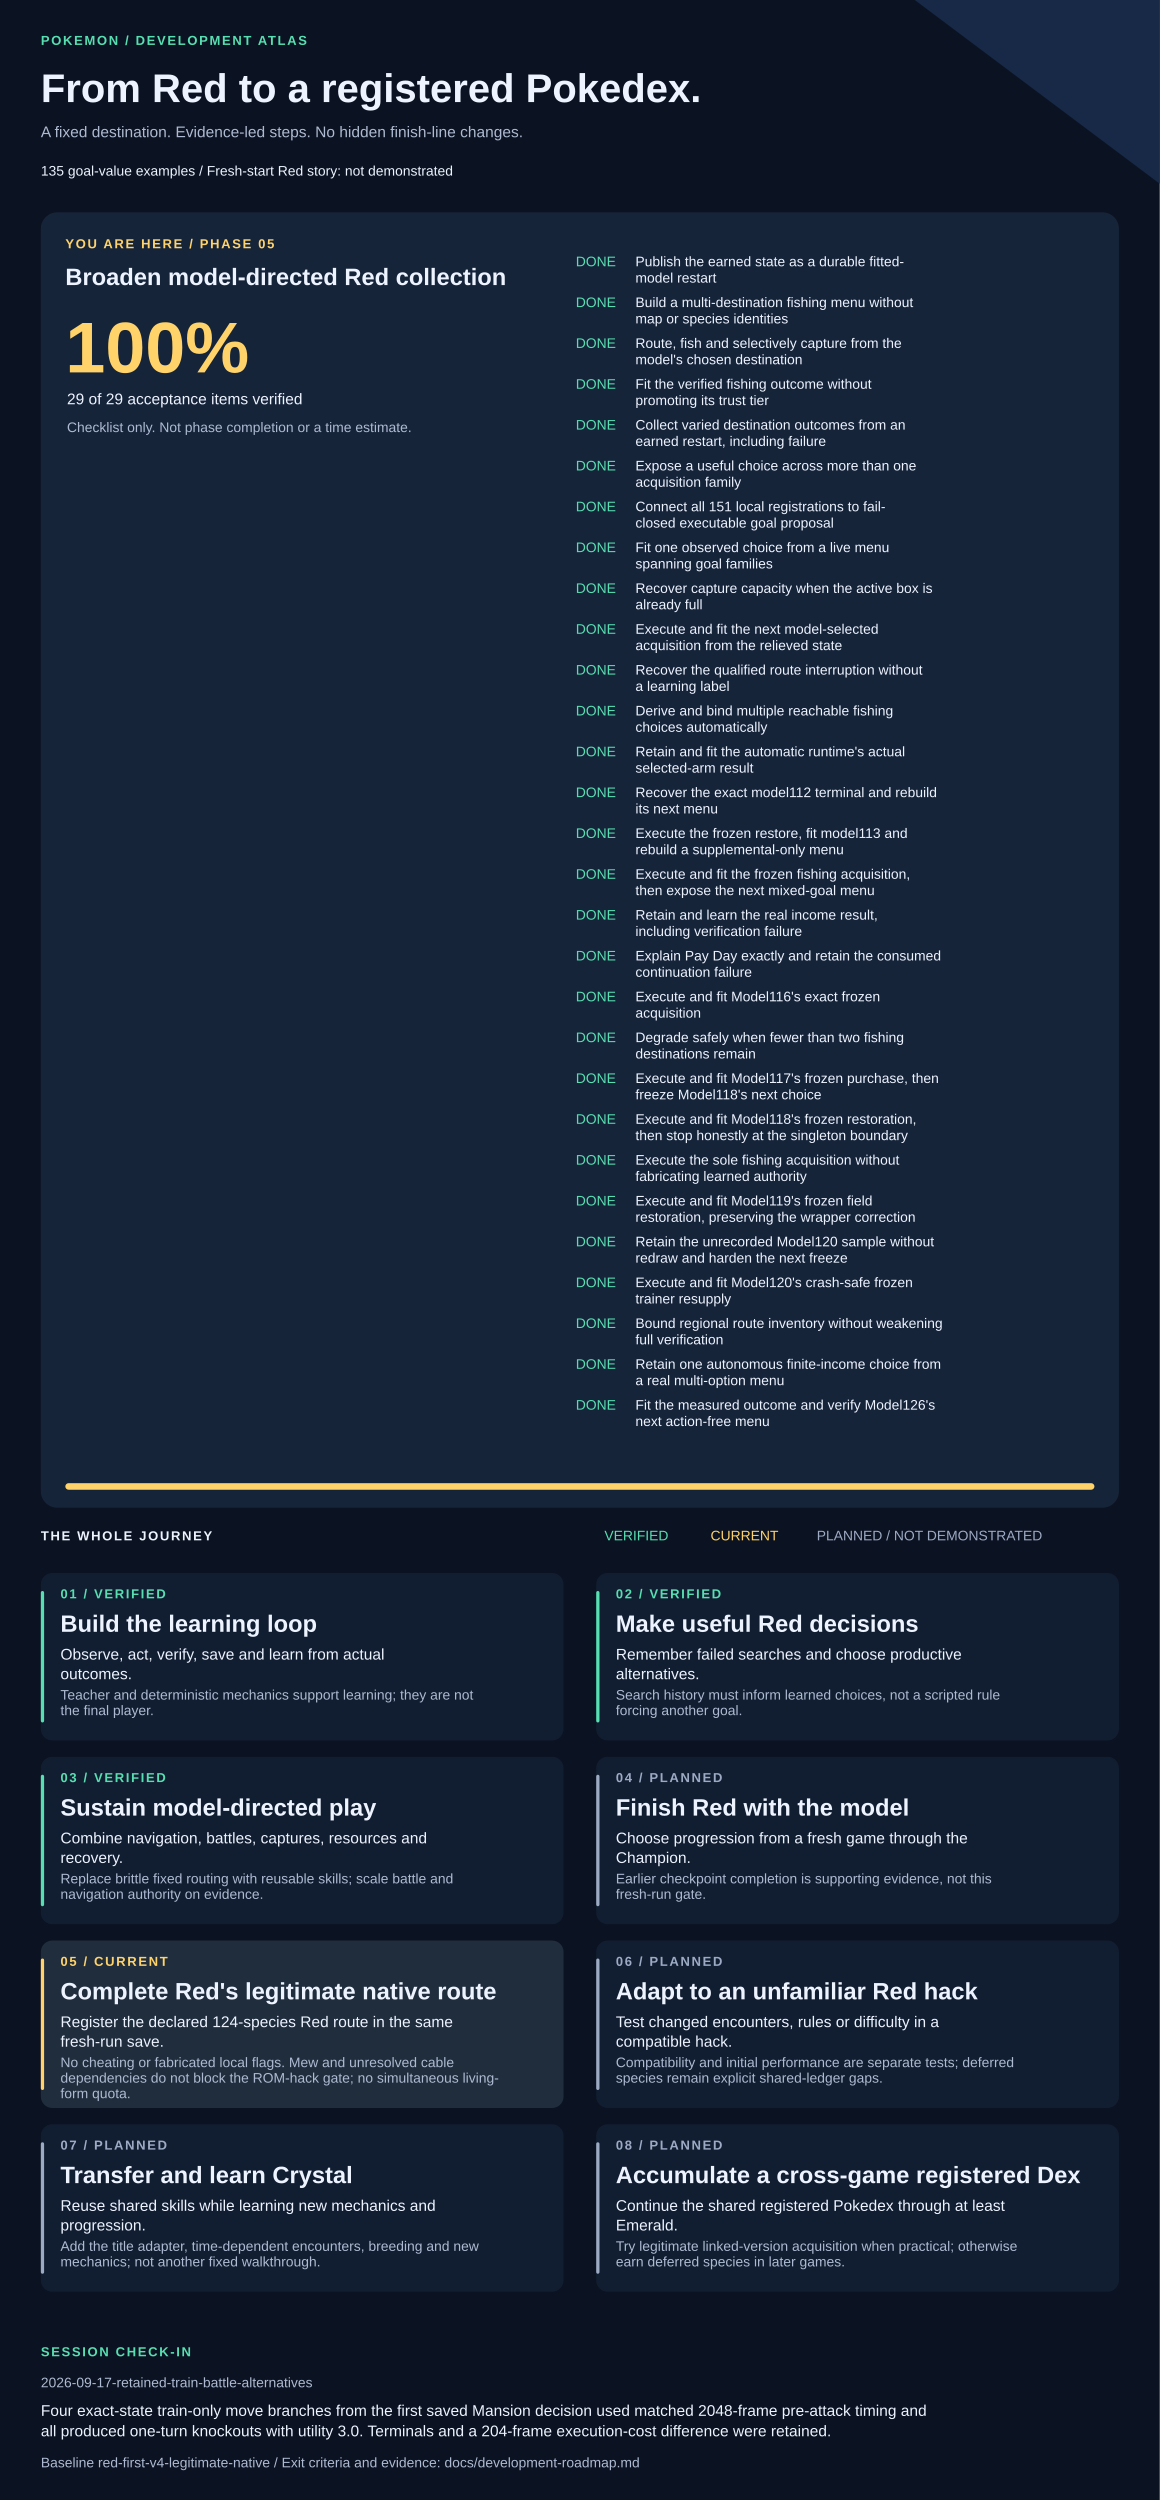
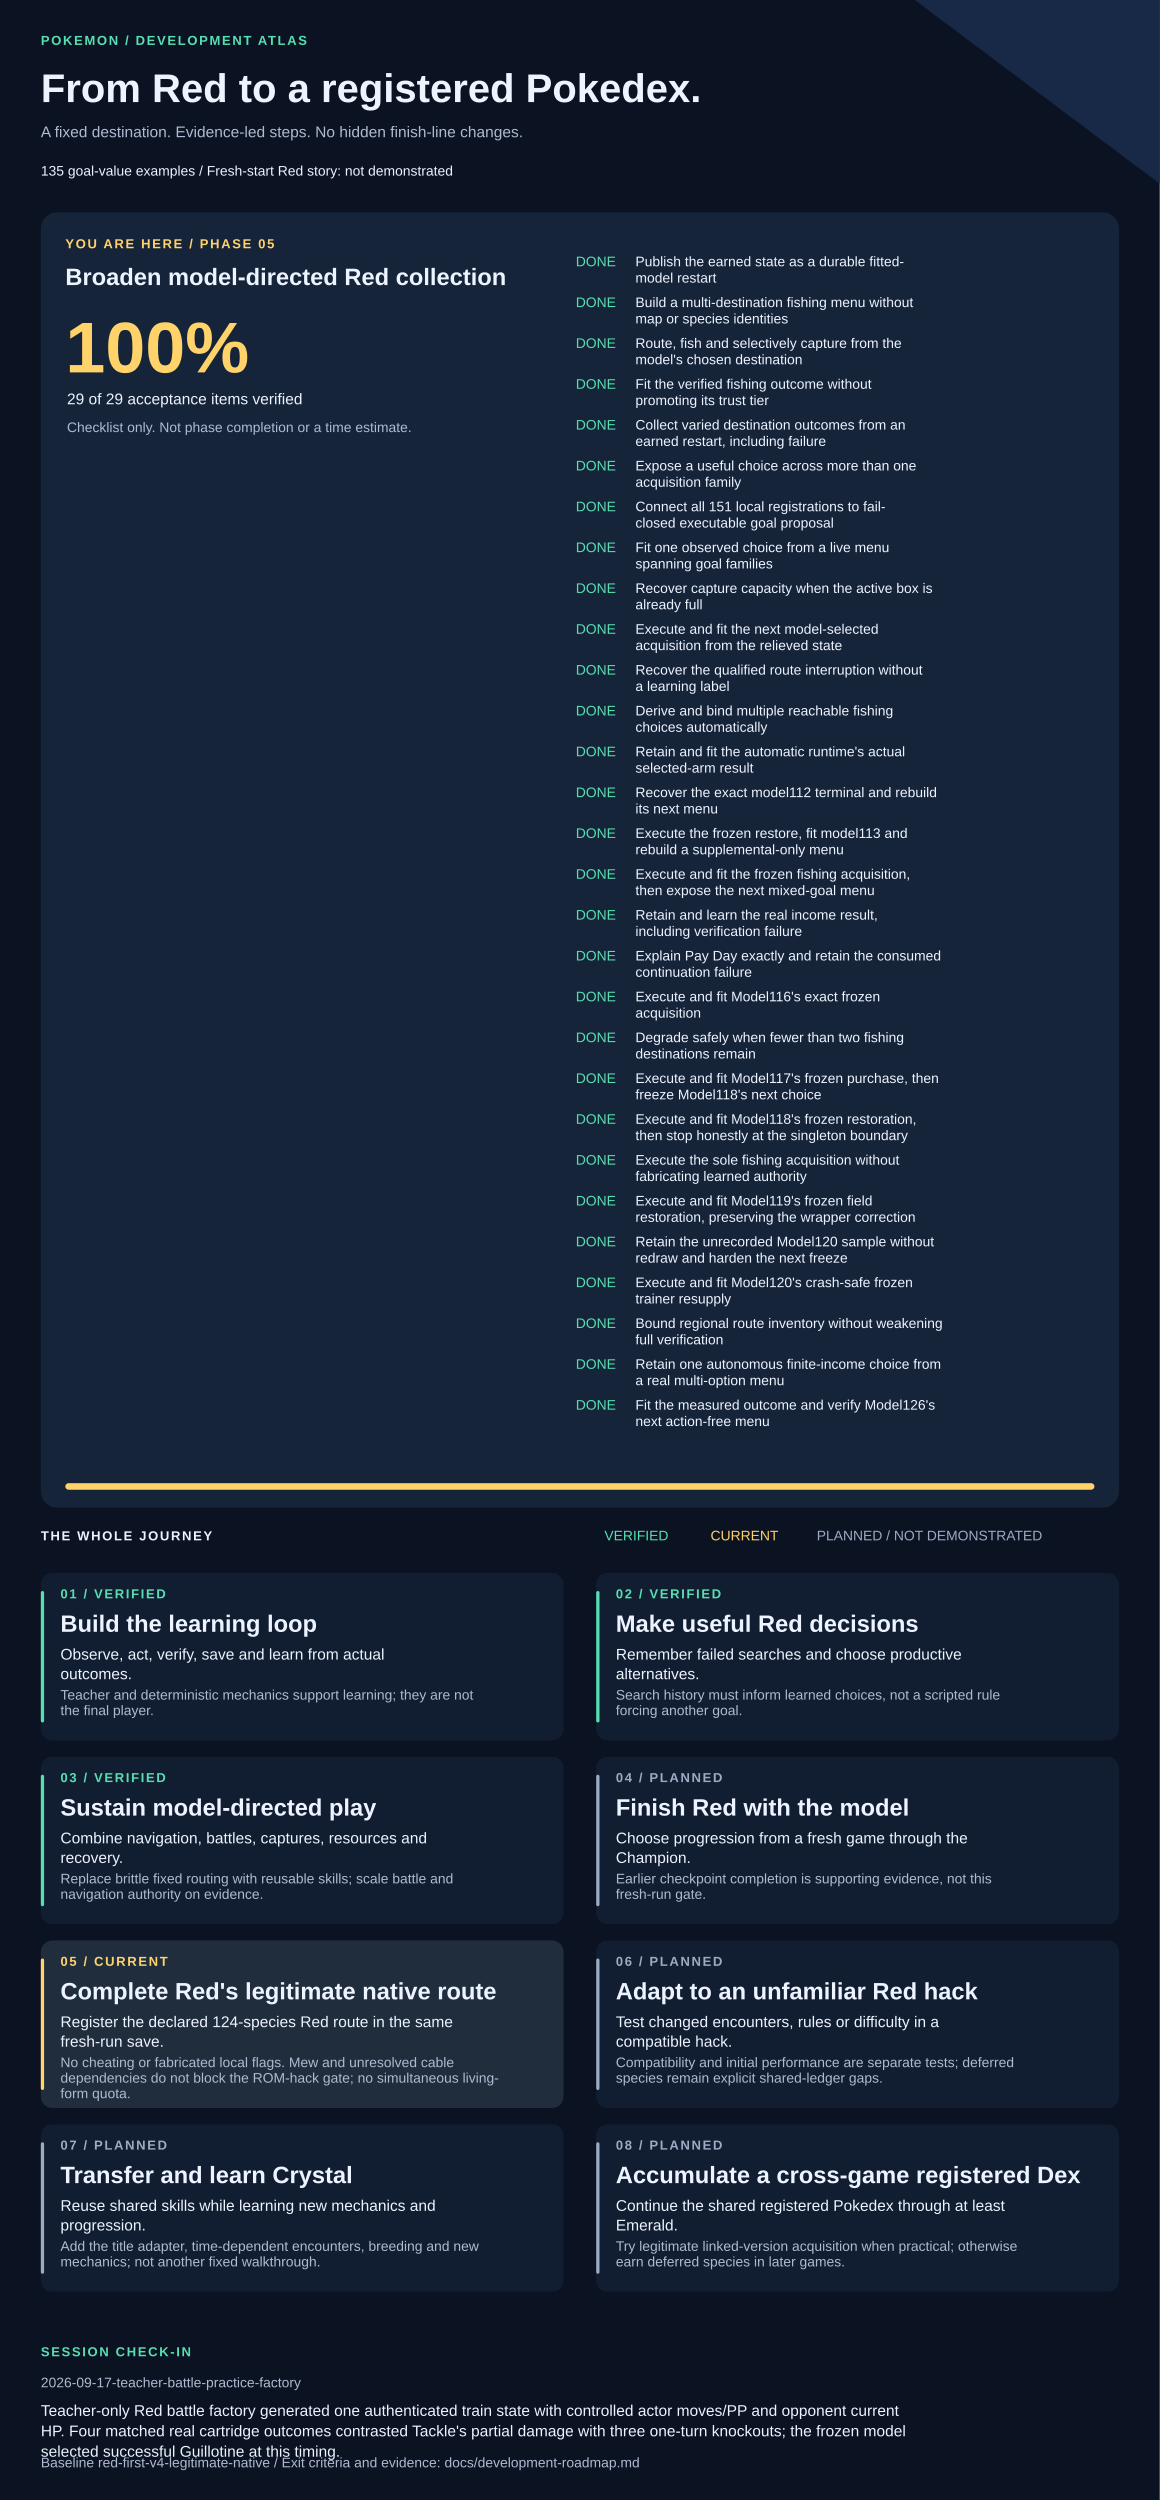
<svg xmlns="http://www.w3.org/2000/svg" width="1420" height="3061" viewBox="0 0 1420 3061" role="img" aria-labelledby="title description">
  <style>text{font-family:Arial,Helvetica,sans-serif;fill:#edf3ff}.muted{fill:#adbad1}.eyebrow{font-size:16px;letter-spacing:2px;font-weight:bold}.heading{font-size:29px;font-weight:bold}.body{font-size:19px}.small{font-size:17px}</style>
  <rect width="1420" height="3061" fill="#0b1221" />
  <path d="M1120 0H1420V225Z" fill="#172947" />
  <text x="50" y="55" class="eyebrow" style="fill:#57dfb1">POKEMON / DEVELOPMENT ATLAS</text>
  <text x="50" y="125" style="font-size:49px;font-weight:bold">From Red to a registered Pokedex.</text>
  <text x="50" y="168" class="body muted">A fixed destination. Evidence-led steps. No hidden finish-line changes.</text>
  <text x="50" y="215" class="small">135 goal-value examples  /  Fresh-start Red story: not demonstrated</text>
  <rect x="50" y="260" width="1320" height="1586" rx="20" fill="#16243a" />
  <text x="80" y="304" class="eyebrow" style="fill:#ffd36a">YOU ARE HERE / PHASE 05</text>
  <text x="80" y="349" class="heading">Broaden model-directed Red collection</text>
  <text x="80" y="456" style="font-size:88px;font-weight:bold;fill:#ffd36a">100%</text>
  <text x="82" y="495" class="body">29 of 29 acceptance items verified</text>
  <text x="82" y="529" class="small muted">Checklist only. Not phase completion or a time estimate.</text>
  <text x="705" y="326" class="small" style="fill:#57dfb1">DONE</text>
  <text x="778" y="326" class="small">Publish the earned state as a durable fitted-</text>
  <text x="778" y="346" class="small">model restart</text>
  <text x="705" y="376" class="small" style="fill:#57dfb1">DONE</text>
  <text x="778" y="376" class="small">Build a multi-destination fishing menu without</text>
  <text x="778" y="396" class="small">map or species identities</text>
  <text x="705" y="426" class="small" style="fill:#57dfb1">DONE</text>
  <text x="778" y="426" class="small">Route, fish and selectively capture from the</text>
  <text x="778" y="446" class="small">model's chosen destination</text>
  <text x="705" y="476" class="small" style="fill:#57dfb1">DONE</text>
  <text x="778" y="476" class="small">Fit the verified fishing outcome without</text>
  <text x="778" y="496" class="small">promoting its trust tier</text>
  <text x="705" y="526" class="small" style="fill:#57dfb1">DONE</text>
  <text x="778" y="526" class="small">Collect varied destination outcomes from an</text>
  <text x="778" y="546" class="small">earned restart, including failure</text>
  <text x="705" y="576" class="small" style="fill:#57dfb1">DONE</text>
  <text x="778" y="576" class="small">Expose a useful choice across more than one</text>
  <text x="778" y="596" class="small">acquisition family</text>
  <text x="705" y="626" class="small" style="fill:#57dfb1">DONE</text>
  <text x="778" y="626" class="small">Connect all 151 local registrations to fail-</text>
  <text x="778" y="646" class="small">closed executable goal proposal</text>
  <text x="705" y="676" class="small" style="fill:#57dfb1">DONE</text>
  <text x="778" y="676" class="small">Fit one observed choice from a live menu</text>
  <text x="778" y="696" class="small">spanning goal families</text>
  <text x="705" y="726" class="small" style="fill:#57dfb1">DONE</text>
  <text x="778" y="726" class="small">Recover capture capacity when the active box is</text>
  <text x="778" y="746" class="small">already full</text>
  <text x="705" y="776" class="small" style="fill:#57dfb1">DONE</text>
  <text x="778" y="776" class="small">Execute and fit the next model-selected</text>
  <text x="778" y="796" class="small">acquisition from the relieved state</text>
  <text x="705" y="826" class="small" style="fill:#57dfb1">DONE</text>
  <text x="778" y="826" class="small">Recover the qualified route interruption without</text>
  <text x="778" y="846" class="small">a learning label</text>
  <text x="705" y="876" class="small" style="fill:#57dfb1">DONE</text>
  <text x="778" y="876" class="small">Derive and bind multiple reachable fishing</text>
  <text x="778" y="896" class="small">choices automatically</text>
  <text x="705" y="926" class="small" style="fill:#57dfb1">DONE</text>
  <text x="778" y="926" class="small">Retain and fit the automatic runtime's actual</text>
  <text x="778" y="946" class="small">selected-arm result</text>
  <text x="705" y="976" class="small" style="fill:#57dfb1">DONE</text>
  <text x="778" y="976" class="small">Recover the exact model112 terminal and rebuild</text>
  <text x="778" y="996" class="small">its next menu</text>
  <text x="705" y="1026" class="small" style="fill:#57dfb1">DONE</text>
  <text x="778" y="1026" class="small">Execute the frozen restore, fit model113 and</text>
  <text x="778" y="1046" class="small">rebuild a supplemental-only menu</text>
  <text x="705" y="1076" class="small" style="fill:#57dfb1">DONE</text>
  <text x="778" y="1076" class="small">Execute and fit the frozen fishing acquisition,</text>
  <text x="778" y="1096" class="small">then expose the next mixed-goal menu</text>
  <text x="705" y="1126" class="small" style="fill:#57dfb1">DONE</text>
  <text x="778" y="1126" class="small">Retain and learn the real income result,</text>
  <text x="778" y="1146" class="small">including verification failure</text>
  <text x="705" y="1176" class="small" style="fill:#57dfb1">DONE</text>
  <text x="778" y="1176" class="small">Explain Pay Day exactly and retain the consumed</text>
  <text x="778" y="1196" class="small">continuation failure</text>
  <text x="705" y="1226" class="small" style="fill:#57dfb1">DONE</text>
  <text x="778" y="1226" class="small">Execute and fit Model116's exact frozen</text>
  <text x="778" y="1246" class="small">acquisition</text>
  <text x="705" y="1276" class="small" style="fill:#57dfb1">DONE</text>
  <text x="778" y="1276" class="small">Degrade safely when fewer than two fishing</text>
  <text x="778" y="1296" class="small">destinations remain</text>
  <text x="705" y="1326" class="small" style="fill:#57dfb1">DONE</text>
  <text x="778" y="1326" class="small">Execute and fit Model117's frozen purchase, then</text>
  <text x="778" y="1346" class="small">freeze Model118's next choice</text>
  <text x="705" y="1376" class="small" style="fill:#57dfb1">DONE</text>
  <text x="778" y="1376" class="small">Execute and fit Model118's frozen restoration,</text>
  <text x="778" y="1396" class="small">then stop honestly at the singleton boundary</text>
  <text x="705" y="1426" class="small" style="fill:#57dfb1">DONE</text>
  <text x="778" y="1426" class="small">Execute the sole fishing acquisition without</text>
  <text x="778" y="1446" class="small">fabricating learned authority</text>
  <text x="705" y="1476" class="small" style="fill:#57dfb1">DONE</text>
  <text x="778" y="1476" class="small">Execute and fit Model119's frozen field</text>
  <text x="778" y="1496" class="small">restoration, preserving the wrapper correction</text>
  <text x="705" y="1526" class="small" style="fill:#57dfb1">DONE</text>
  <text x="778" y="1526" class="small">Retain the unrecorded Model120 sample without</text>
  <text x="778" y="1546" class="small">redraw and harden the next freeze</text>
  <text x="705" y="1576" class="small" style="fill:#57dfb1">DONE</text>
  <text x="778" y="1576" class="small">Execute and fit Model120's crash-safe frozen</text>
  <text x="778" y="1596" class="small">trainer resupply</text>
  <text x="705" y="1626" class="small" style="fill:#57dfb1">DONE</text>
  <text x="778" y="1626" class="small">Bound regional route inventory without weakening</text>
  <text x="778" y="1646" class="small">full verification</text>
  <text x="705" y="1676" class="small" style="fill:#57dfb1">DONE</text>
  <text x="778" y="1676" class="small">Retain one autonomous finite-income choice from</text>
  <text x="778" y="1696" class="small">a real multi-option menu</text>
  <text x="705" y="1726" class="small" style="fill:#57dfb1">DONE</text>
  <text x="778" y="1726" class="small">Fit the measured outcome and verify Model126's</text>
  <text x="778" y="1746" class="small">next action-free menu</text>
  <rect x="80" y="1816" width="1260" height="8" rx="4" fill="#293b55" />
  <rect x="80" y="1816" width="1260" height="8" rx="4" fill="#ffd36a" />
  <text x="50" y="1886" class="eyebrow">THE WHOLE JOURNEY</text>
  <text x="740" y="1886" class="small" style="fill:#57dfb1">VERIFIED</text>
  <text x="870" y="1886" class="small" style="fill:#ffd36a">CURRENT</text>
  <text x="1000" y="1886" class="small" style="fill:#9daac4">PLANNED / NOT DEMONSTRATED</text>
  <rect x="50" y="1926" width="640" height="205" rx="14" fill="#111e31" />
  <rect x="50" y="1948" width="4" height="161" rx="2" fill="#57dfb1" />
  <text x="74" y="1957" class="eyebrow" style="fill:#57dfb1">01 / VERIFIED</text>
  <text x="74" y="1998" class="heading">Build the learning loop</text>
  <text x="74" y="2032" class="body">Observe, act, verify, save and learn from actual</text>
  <text x="74" y="2056" class="body">outcomes.</text>
  <text x="74" y="2081" class="small muted">Teacher and deterministic mechanics support learning; they are not</text>
  <text x="74" y="2100" class="small muted">the final player.</text>
  <rect x="730" y="1926" width="640" height="205" rx="14" fill="#111e31" />
  <rect x="730" y="1948" width="4" height="161" rx="2" fill="#57dfb1" />
  <text x="754" y="1957" class="eyebrow" style="fill:#57dfb1">02 / VERIFIED</text>
  <text x="754" y="1998" class="heading">Make useful Red decisions</text>
  <text x="754" y="2032" class="body">Remember failed searches and choose productive</text>
  <text x="754" y="2056" class="body">alternatives.</text>
  <text x="754" y="2081" class="small muted">Search history must inform learned choices, not a scripted rule</text>
  <text x="754" y="2100" class="small muted">forcing another goal.</text>
  <rect x="50" y="2151" width="640" height="205" rx="14" fill="#111e31" />
  <rect x="50" y="2173" width="4" height="161" rx="2" fill="#57dfb1" />
  <text x="74" y="2182" class="eyebrow" style="fill:#57dfb1">03 / VERIFIED</text>
  <text x="74" y="2223" class="heading">Sustain model-directed play</text>
  <text x="74" y="2257" class="body">Combine navigation, battles, captures, resources and</text>
  <text x="74" y="2281" class="body">recovery.</text>
  <text x="74" y="2306" class="small muted">Replace brittle fixed routing with reusable skills; scale battle and</text>
  <text x="74" y="2325" class="small muted">navigation authority on evidence.</text>
  <rect x="730" y="2151" width="640" height="205" rx="14" fill="#111e31" />
  <rect x="730" y="2173" width="4" height="161" rx="2" fill="#9daac4" />
  <text x="754" y="2182" class="eyebrow" style="fill:#9daac4">04 / PLANNED</text>
  <text x="754" y="2223" class="heading">Finish Red with the model</text>
  <text x="754" y="2257" class="body">Choose progression from a fresh game through the</text>
  <text x="754" y="2281" class="body">Champion.</text>
  <text x="754" y="2306" class="small muted">Earlier checkpoint completion is supporting evidence, not this</text>
  <text x="754" y="2325" class="small muted">fresh-run gate.</text>
  <rect x="50" y="2376" width="640" height="205" rx="14" fill="#202d3d" />
  <rect x="50" y="2398" width="4" height="161" rx="2" fill="#ffd36a" />
  <text x="74" y="2407" class="eyebrow" style="fill:#ffd36a">05 / CURRENT</text>
  <text x="74" y="2448" class="heading">Complete Red's legitimate native route</text>
  <text x="74" y="2482" class="body">Register the declared 124-species Red route in the same</text>
  <text x="74" y="2506" class="body">fresh-run save.</text>
  <text x="74" y="2531" class="small muted">No cheating or fabricated local flags. Mew and unresolved cable</text>
  <text x="74" y="2550" class="small muted">dependencies do not block the ROM-hack gate; no simultaneous living-</text>
  <text x="74" y="2569" class="small muted">form quota.</text>
  <rect x="730" y="2376" width="640" height="205" rx="14" fill="#111e31" />
  <rect x="730" y="2398" width="4" height="161" rx="2" fill="#9daac4" />
  <text x="754" y="2407" class="eyebrow" style="fill:#9daac4">06 / PLANNED</text>
  <text x="754" y="2448" class="heading">Adapt to an unfamiliar Red hack</text>
  <text x="754" y="2482" class="body">Test changed encounters, rules or difficulty in a</text>
  <text x="754" y="2506" class="body">compatible hack.</text>
  <text x="754" y="2531" class="small muted">Compatibility and initial performance are separate tests; deferred</text>
  <text x="754" y="2550" class="small muted">species remain explicit shared-ledger gaps.</text>
  <rect x="50" y="2601" width="640" height="205" rx="14" fill="#111e31" />
  <rect x="50" y="2623" width="4" height="161" rx="2" fill="#9daac4" />
  <text x="74" y="2632" class="eyebrow" style="fill:#9daac4">07 / PLANNED</text>
  <text x="74" y="2673" class="heading">Transfer and learn Crystal</text>
  <text x="74" y="2707" class="body">Reuse shared skills while learning new mechanics and</text>
  <text x="74" y="2731" class="body">progression.</text>
  <text x="74" y="2756" class="small muted">Add the title adapter, time-dependent encounters, breeding and new</text>
  <text x="74" y="2775" class="small muted">mechanics; not another fixed walkthrough.</text>
  <rect x="730" y="2601" width="640" height="205" rx="14" fill="#111e31" />
  <rect x="730" y="2623" width="4" height="161" rx="2" fill="#9daac4" />
  <text x="754" y="2632" class="eyebrow" style="fill:#9daac4">08 / PLANNED</text>
  <text x="754" y="2673" class="heading">Accumulate a cross-game registered Dex</text>
  <text x="754" y="2707" class="body">Continue the shared registered Pokedex through at least</text>
  <text x="754" y="2731" class="body">Emerald.</text>
  <text x="754" y="2756" class="small muted">Try legitimate linked-version acquisition when practical; otherwise</text>
  <text x="754" y="2775" class="small muted">earn deferred species in later games.</text>
  <text x="50" y="2885" class="eyebrow" style="fill:#57dfb1">SESSION CHECK-IN</text>
-   <text x="50" y="2923" class="small muted">2026-09-17-retained-train-battle-alternatives</text>
-   <text x="50" y="2958" class="body">Four exact-state train-only move branches from the first saved Mansion decision used matched 2048-frame pre-attack timing and</text>
-   <text x="50" y="2983" class="body">all produced one-turn knockouts with utility 3.0. Terminals and a 204-frame execution-cost difference were retained.</text>
+   <text x="50" y="2923" class="small muted">2026-09-17-teacher-battle-practice-factory</text>
+   <text x="50" y="2958" class="body">Teacher-only Red battle factory generated one authenticated train state with controlled actor moves/PP and opponent current</text>
+   <text x="50" y="2983" class="body">HP. Four matched real cartridge outcomes contrasted Tackle's partial damage with three one-turn knockouts; the frozen model</text>
+   <text x="50" y="3008" class="body">selected successful Guillotine at this timing.</text>
  <text x="50" y="3021" class="small muted">Baseline red-first-v4-legitimate-native / Exit criteria and evidence: docs/development-roadmap.md</text>
</svg>
